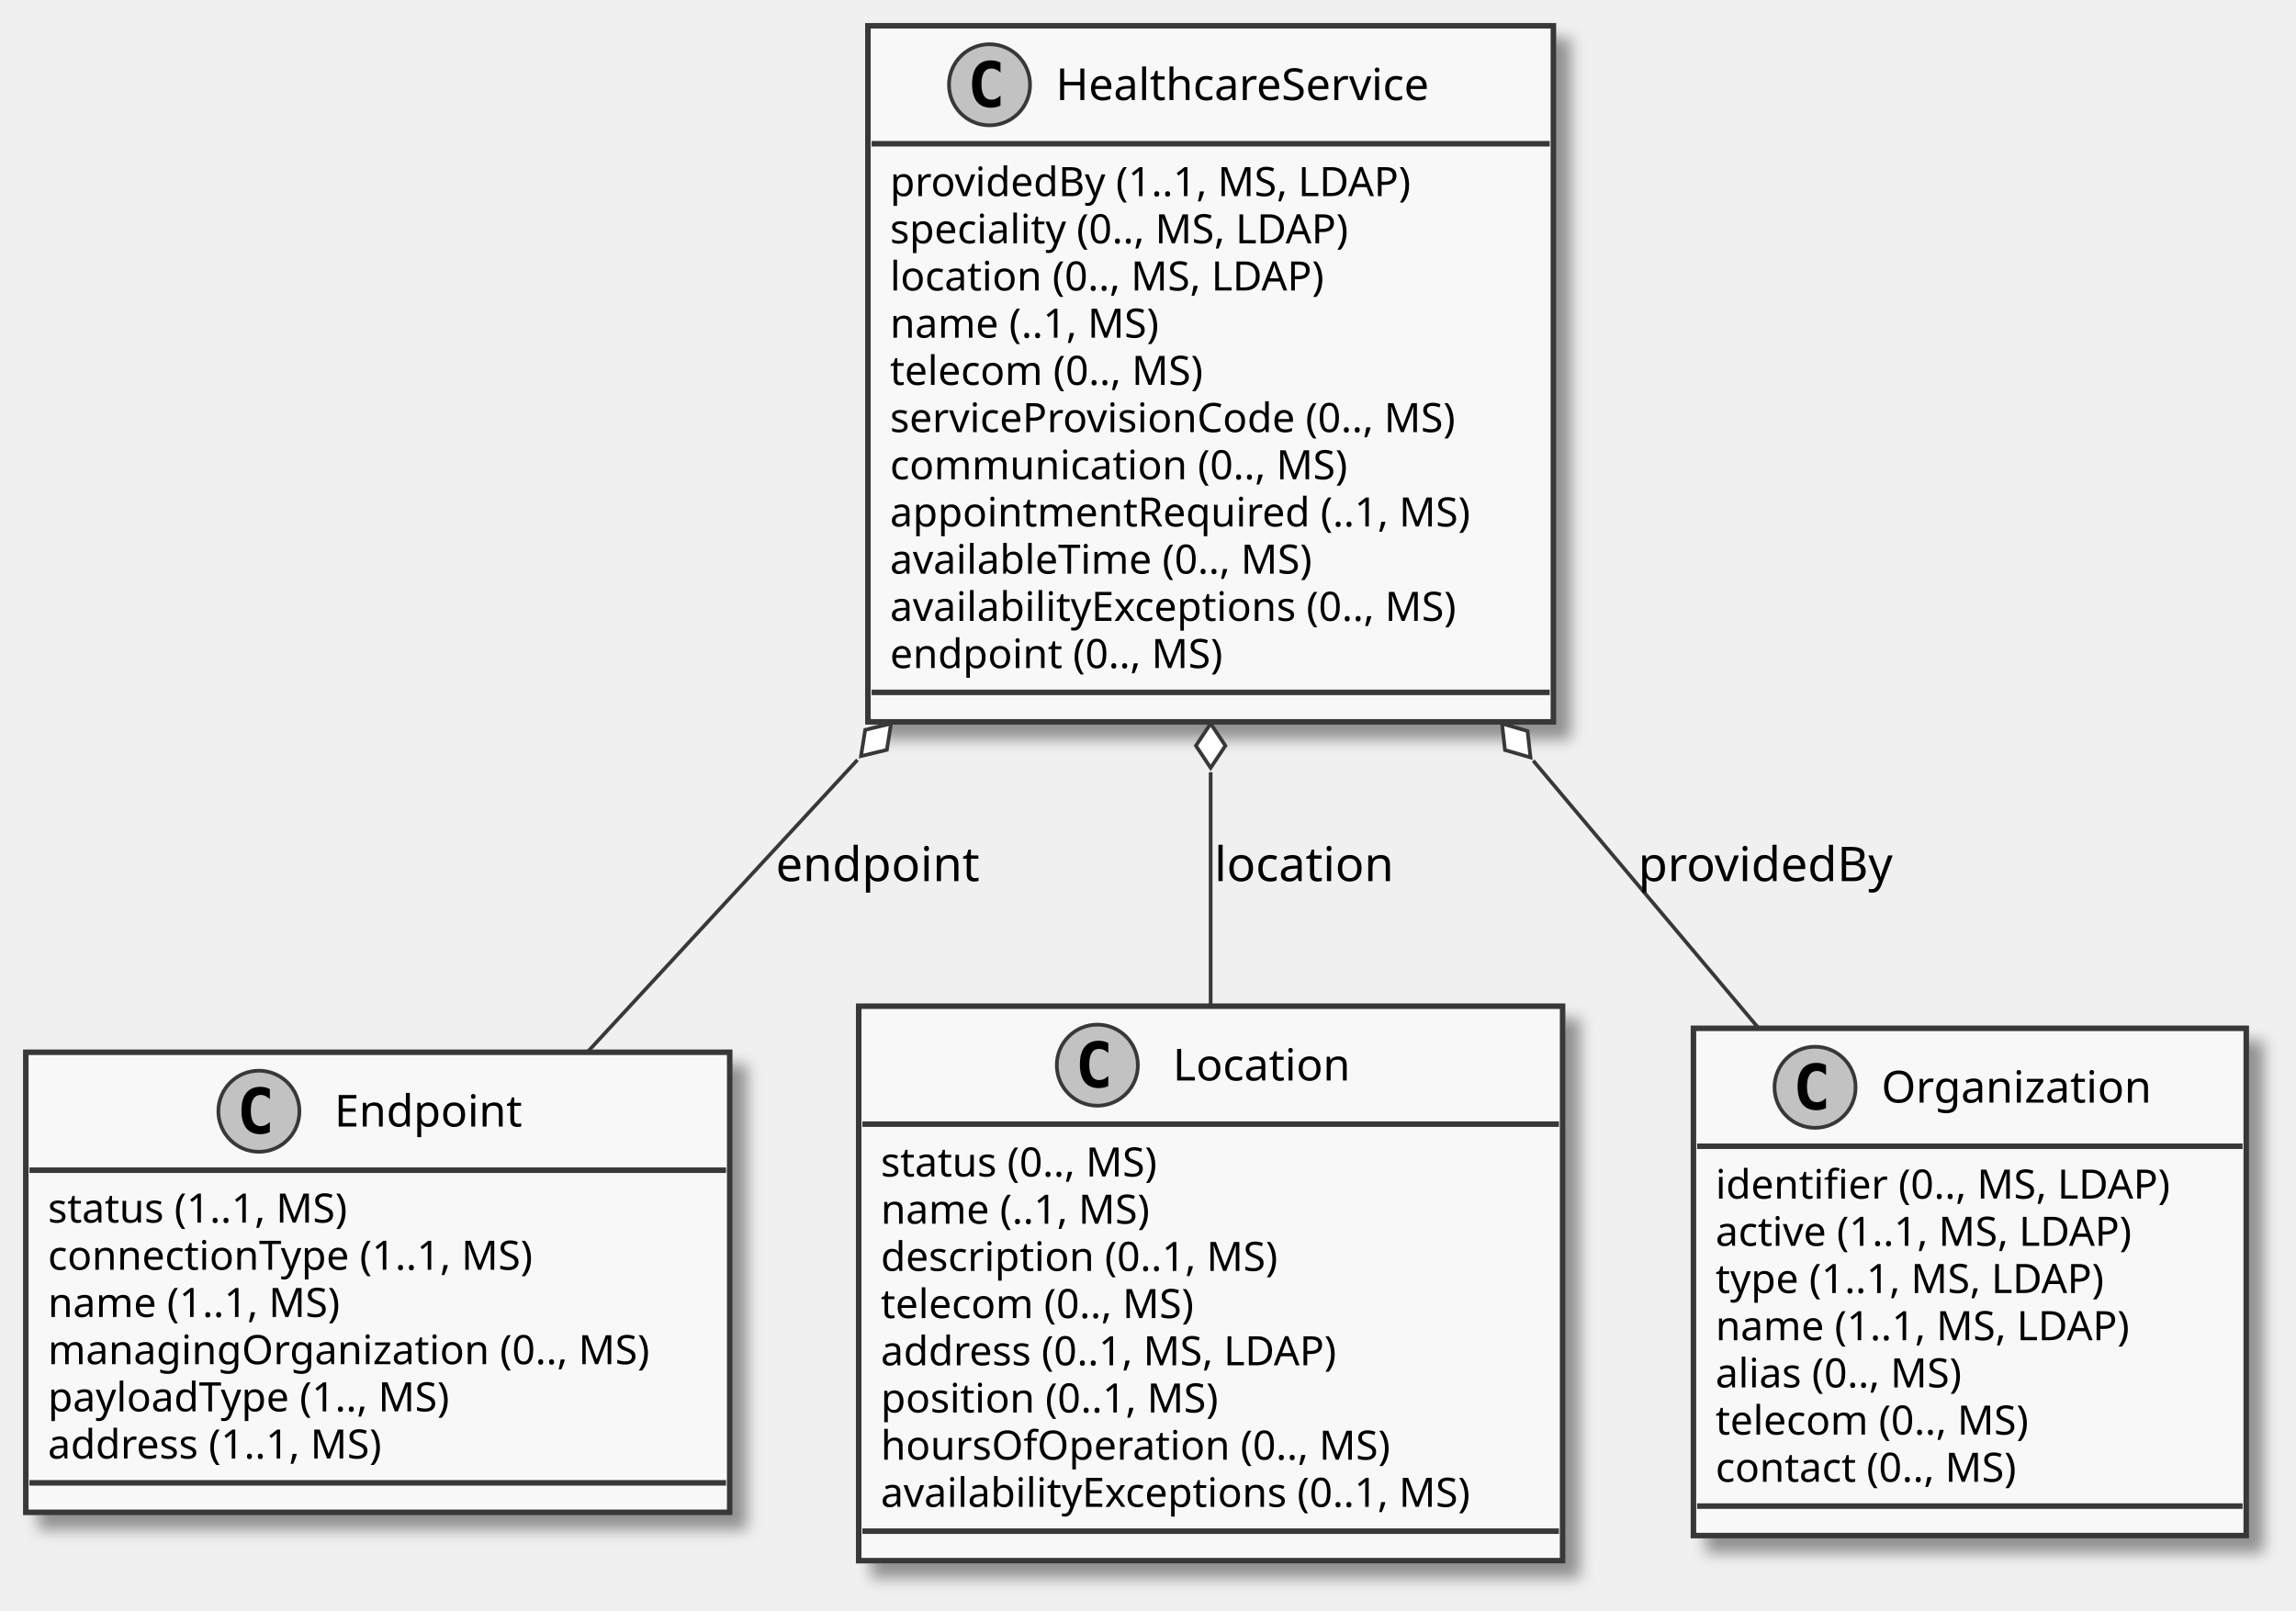
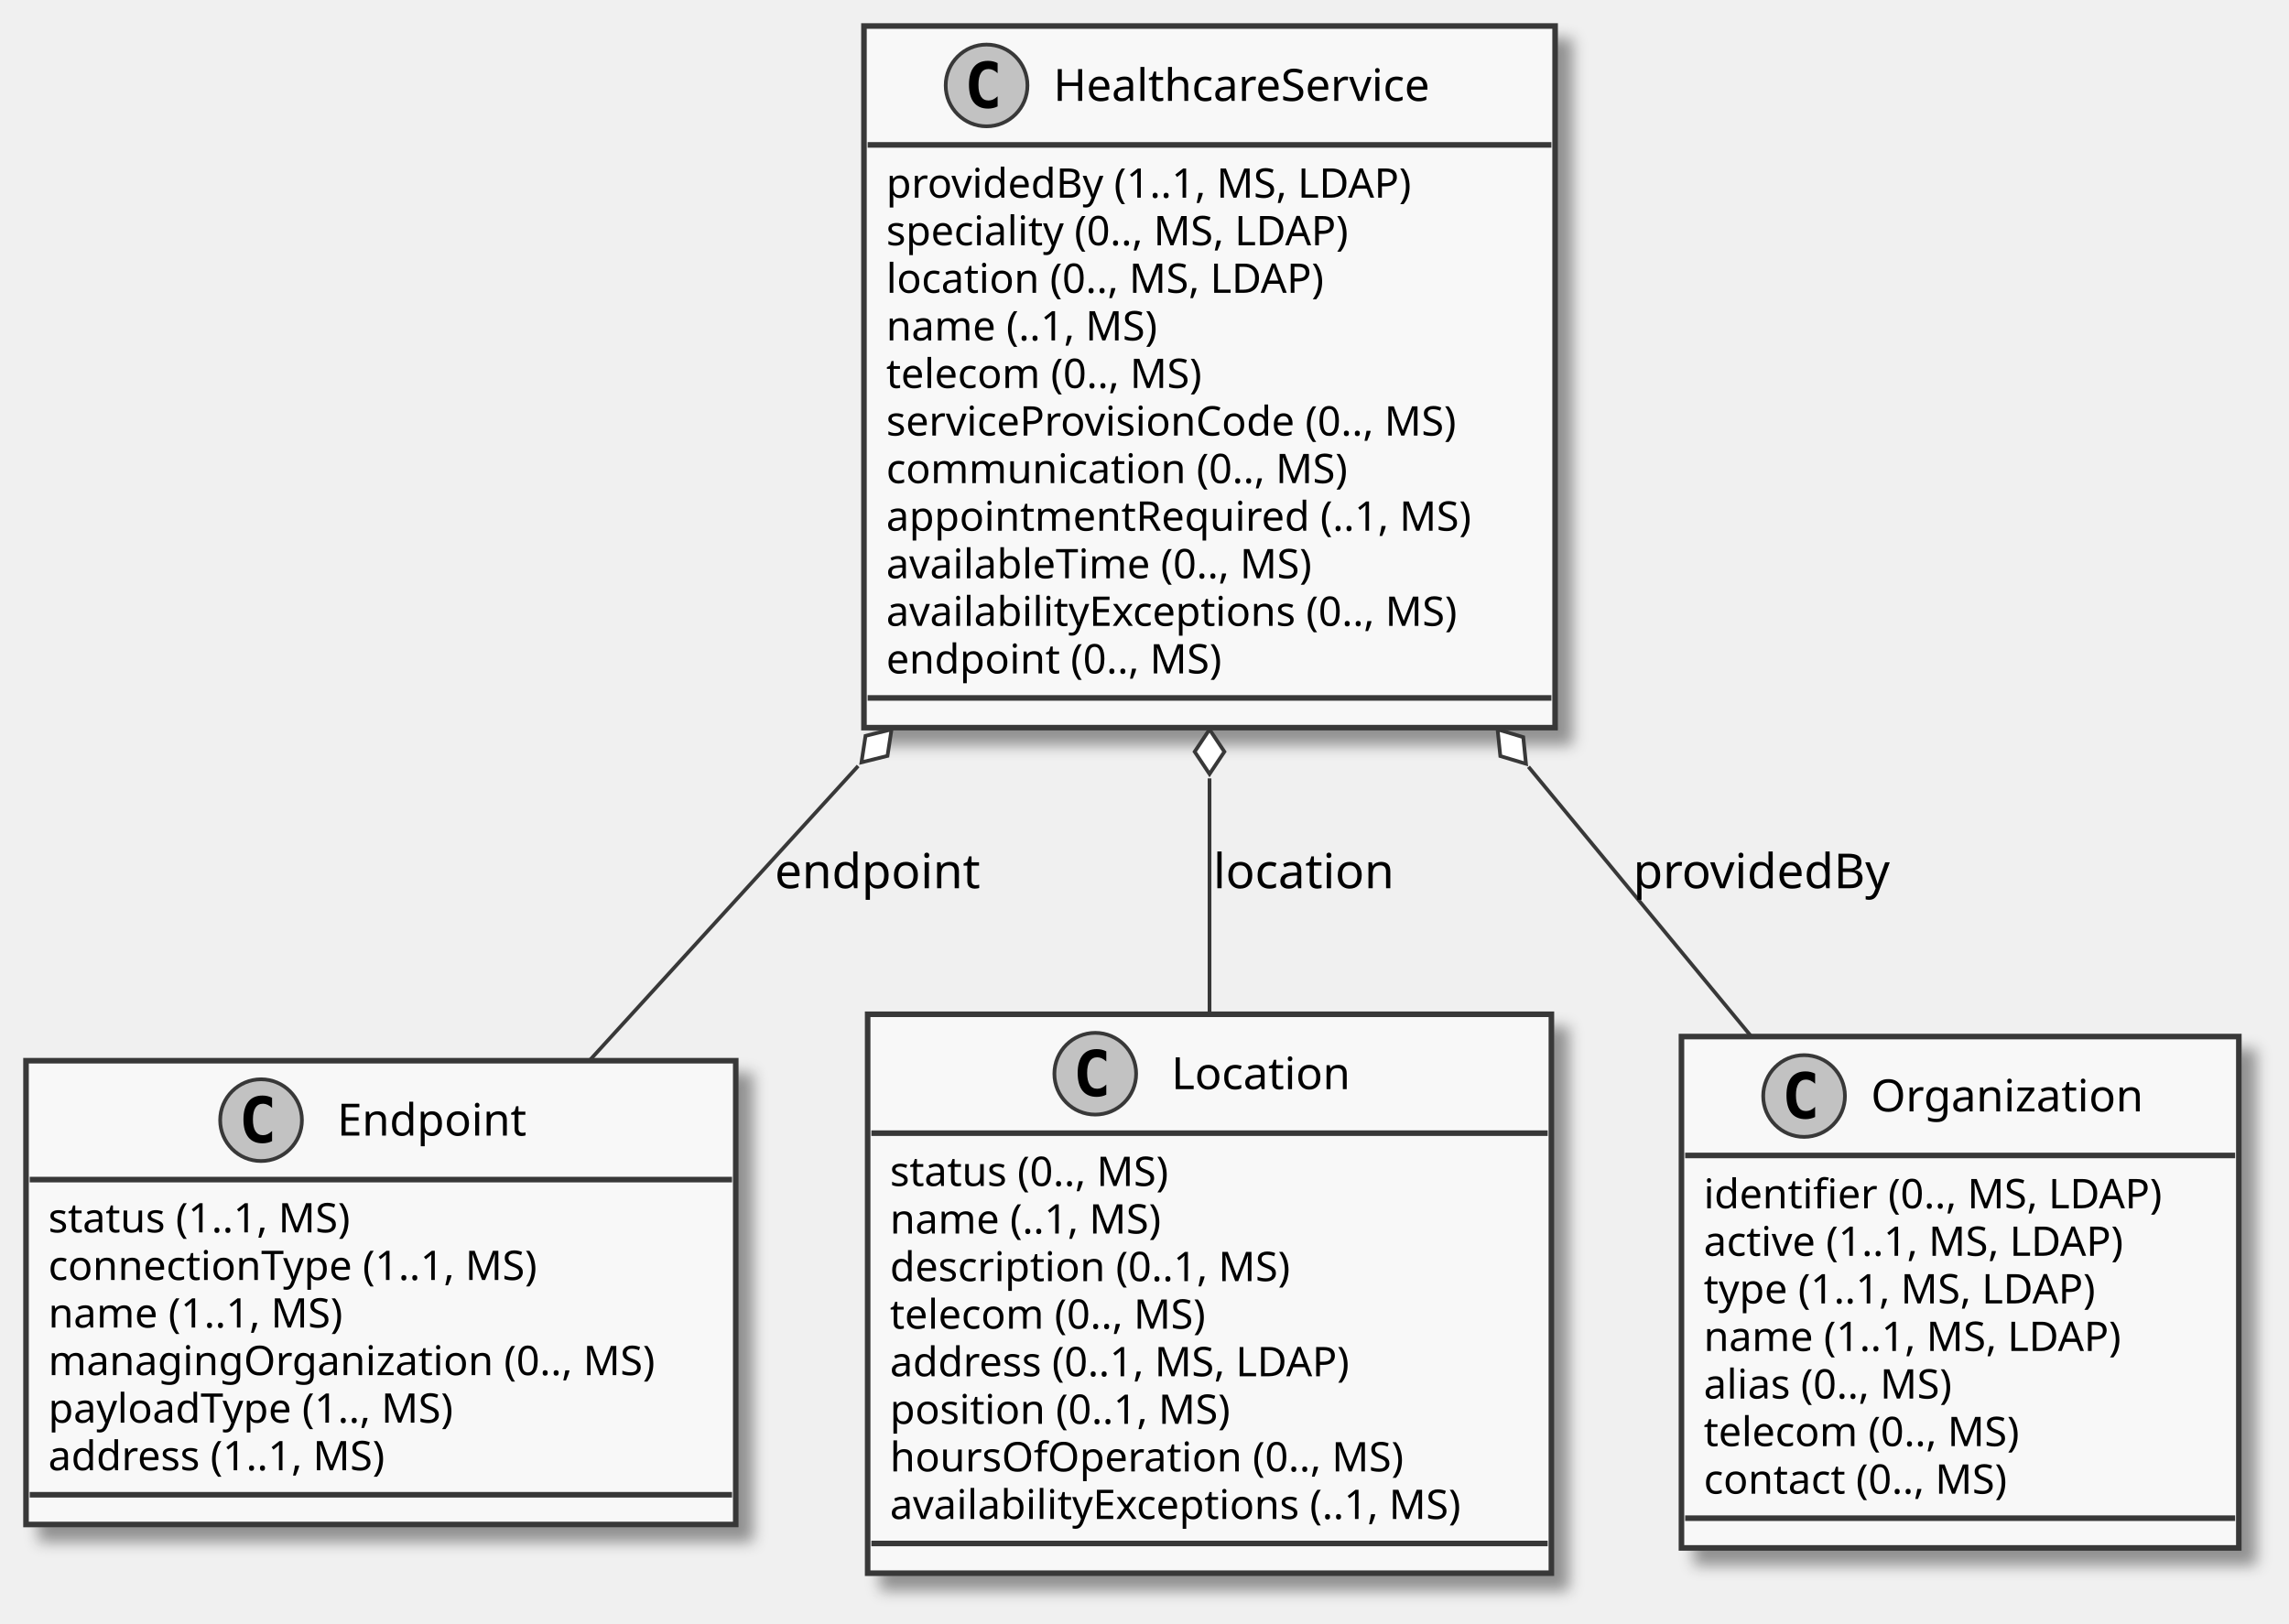
- <svg xmlns="http://www.w3.org/2000/svg" contentScriptType="application/ecmascript" contentStyleType="text/css" height="437px" preserveAspectRatio="none" style="width:623px;height:437px;background:#FFFFFF;" version="1.1" viewBox="0 0 623 437" width="623px" zoomAndPan="magnify">
+ <svg xmlns="http://www.w3.org/2000/svg" contentScriptType="application/ecmascript" contentStyleType="text/css" height="437px" preserveAspectRatio="none" style="width:616px;height:437px;background:#FFFFFF;" version="1.1" viewBox="0 0 616 437" width="616px" zoomAndPan="magnify">
  <defs>
-     <filter height="300%" id="f777v7ks8sdk8" width="300%" x="-1" y="-1">
+     <filter height="300%" id="fq9kjd0i2nsuc" width="300%" x="-1" y="-1">
      <feGaussianBlur result="blurOut" stdDeviation="2.0" />
      <feColorMatrix in="blurOut" result="blurOut2" type="matrix" values="0 0 0 0 0 0 0 0 0 0 0 0 0 0 0 0 0 0 .4 0" />
      <feOffset dx="4.0" dy="4.0" in="blurOut2" result="blurOut3" />
      <feBlend in="SourceGraphic" in2="blurOut3" mode="normal" />
    </filter>
  </defs>
  <g>
-     <rect codeLine="2" fill="#F8F8F8" filter="url(#f777v7ks8sdk8)" height="188.852" id="HealthcareService" style="stroke:#383838;stroke-width:1.5;" width="186" x="235.5" y="7" />
-     <ellipse cx="268.5" cy="23" fill="#C2C2C2" rx="11" ry="11" style="stroke:#383838;stroke-width:1.0;" />
-     <path d="M271.469,28.641 Q270.891,28.938 270.25,29.078 Q269.609,29.234 268.906,29.234 Q266.406,29.234 265.078,27.594 Q263.766,25.938 263.766,22.812 Q263.766,19.688 265.078,18.031 Q266.406,16.375 268.906,16.375 Q269.609,16.375 270.25,16.531 Q270.906,16.688 271.469,16.984 L271.469,19.703 Q270.844,19.125 270.25,18.859 Q269.656,18.578 269.031,18.578 Q267.688,18.578 267,19.656 Q266.312,20.719 266.312,22.812 Q266.312,24.906 267,25.984 Q267.688,27.047 269.031,27.047 Q269.656,27.047 270.25,26.781 Q270.844,26.5 271.469,25.922 L271.469,28.641 Z " fill="#000000" />
-     <text fill="#000000" font-family="sans-serif" font-size="12" lengthAdjust="spacing" textLength="114" x="286.5" y="27.154">HealthcareService</text>
-     <line style="stroke:#383838;stroke-width:1.5;" x1="236.5" x2="420.5" y1="39" y2="39" />
-     <text fill="#000000" font-family="sans-serif" font-size="11" lengthAdjust="spacing" textLength="158" x="241.5" y="53.21">providedBy (1..1, MS, LDAP)</text>
-     <text fill="#000000" font-family="sans-serif" font-size="11" lengthAdjust="spacing" textLength="141" x="241.5" y="66.015">speciality (0.., MS, LDAP)</text>
-     <text fill="#000000" font-family="sans-serif" font-size="11" lengthAdjust="spacing" textLength="132" x="241.5" y="78.82">location (0.., MS, LDAP)</text>
-     <text fill="#000000" font-family="sans-serif" font-size="11" lengthAdjust="spacing" textLength="84" x="241.5" y="91.624">name (..1, MS)</text>
-     <text fill="#000000" font-family="sans-serif" font-size="11" lengthAdjust="spacing" textLength="97" x="241.5" y="104.429">telecom (0.., MS)</text>
-     <text fill="#000000" font-family="sans-serif" font-size="11" lengthAdjust="spacing" textLength="174" x="241.5" y="117.234">serviceProvisionCode (0.., MS)</text>
-     <text fill="#000000" font-family="sans-serif" font-size="11" lengthAdjust="spacing" textLength="138" x="241.5" y="130.039">communication (0.., MS)</text>
-     <text fill="#000000" font-family="sans-serif" font-size="11" lengthAdjust="spacing" textLength="173" x="241.5" y="142.843">appointmentRequired (..1, MS)</text>
-     <text fill="#000000" font-family="sans-serif" font-size="11" lengthAdjust="spacing" textLength="130" x="241.5" y="155.648">availableTime (0.., MS)</text>
-     <text fill="#000000" font-family="sans-serif" font-size="11" lengthAdjust="spacing" textLength="172" x="241.5" y="168.453">availabilityExceptions (0.., MS)</text>
-     <text fill="#000000" font-family="sans-serif" font-size="11" lengthAdjust="spacing" textLength="101" x="241.5" y="181.257">endpoint (0.., MS)</text>
-     <line style="stroke:#383838;stroke-width:1.5;" x1="236.5" x2="420.5" y1="187.852" y2="187.852" />
-     <rect codeLine="15" fill="#F8F8F8" filter="url(#f777v7ks8sdk8)" height="124.828" id="Endpoint" style="stroke:#383838;stroke-width:1.5;" width="191" x="7" y="285.5" />
+     <rect codeLine="2" fill="#F8F8F8" filter="url(#fq9kjd0i2nsuc)" height="188.852" id="HealthcareService" style="stroke:#383838;stroke-width:1.5;" width="186" x="232.5" y="7" />
+     <ellipse cx="265.5" cy="23" fill="#C2C2C2" rx="11" ry="11" style="stroke:#383838;stroke-width:1.0;" />
+     <path d="M268.469,28.641 Q267.891,28.938 267.25,29.078 Q266.609,29.234 265.906,29.234 Q263.406,29.234 262.078,27.594 Q260.766,25.938 260.766,22.812 Q260.766,19.688 262.078,18.031 Q263.406,16.375 265.906,16.375 Q266.609,16.375 267.25,16.531 Q267.906,16.688 268.469,16.984 L268.469,19.703 Q267.844,19.125 267.25,18.859 Q266.656,18.578 266.031,18.578 Q264.688,18.578 264,19.656 Q263.312,20.719 263.312,22.812 Q263.312,24.906 264,25.984 Q264.688,27.047 266.031,27.047 Q266.656,27.047 267.25,26.781 Q267.844,26.5 268.469,25.922 L268.469,28.641 Z " fill="#000000" />
+     <text fill="#000000" font-family="sans-serif" font-size="12" lengthAdjust="spacing" textLength="114" x="283.5" y="27.154">HealthcareService</text>
+     <line style="stroke:#383838;stroke-width:1.5;" x1="233.5" x2="417.5" y1="39" y2="39" />
+     <text fill="#000000" font-family="sans-serif" font-size="11" lengthAdjust="spacing" textLength="158" x="238.5" y="53.21">providedBy (1..1, MS, LDAP)</text>
+     <text fill="#000000" font-family="sans-serif" font-size="11" lengthAdjust="spacing" textLength="141" x="238.5" y="66.015">speciality (0.., MS, LDAP)</text>
+     <text fill="#000000" font-family="sans-serif" font-size="11" lengthAdjust="spacing" textLength="132" x="238.5" y="78.82">location (0.., MS, LDAP)</text>
+     <text fill="#000000" font-family="sans-serif" font-size="11" lengthAdjust="spacing" textLength="84" x="238.5" y="91.624">name (..1, MS)</text>
+     <text fill="#000000" font-family="sans-serif" font-size="11" lengthAdjust="spacing" textLength="97" x="238.5" y="104.429">telecom (0.., MS)</text>
+     <text fill="#000000" font-family="sans-serif" font-size="11" lengthAdjust="spacing" textLength="174" x="238.5" y="117.234">serviceProvisionCode (0.., MS)</text>
+     <text fill="#000000" font-family="sans-serif" font-size="11" lengthAdjust="spacing" textLength="138" x="238.5" y="130.039">communication (0.., MS)</text>
+     <text fill="#000000" font-family="sans-serif" font-size="11" lengthAdjust="spacing" textLength="173" x="238.5" y="142.843">appointmentRequired (..1, MS)</text>
+     <text fill="#000000" font-family="sans-serif" font-size="11" lengthAdjust="spacing" textLength="130" x="238.5" y="155.648">availableTime (0.., MS)</text>
+     <text fill="#000000" font-family="sans-serif" font-size="11" lengthAdjust="spacing" textLength="172" x="238.5" y="168.453">availabilityExceptions (0.., MS)</text>
+     <text fill="#000000" font-family="sans-serif" font-size="11" lengthAdjust="spacing" textLength="101" x="238.5" y="181.257">endpoint (0.., MS)</text>
+     <line style="stroke:#383838;stroke-width:1.5;" x1="233.5" x2="417.5" y1="187.852" y2="187.852" />
+     <rect codeLine="15" fill="#F8F8F8" filter="url(#fq9kjd0i2nsuc)" height="124.828" id="Endpoint" style="stroke:#383838;stroke-width:1.5;" width="191" x="7" y="285.5" />
    <ellipse cx="70.25" cy="301.5" fill="#C2C2C2" rx="11" ry="11" style="stroke:#383838;stroke-width:1.0;" />
    <path d="M73.219,307.141 Q72.641,307.438 72,307.578 Q71.359,307.734 70.656,307.734 Q68.156,307.734 66.828,306.094 Q65.516,304.438 65.516,301.312 Q65.516,298.188 66.828,296.531 Q68.156,294.875 70.656,294.875 Q71.359,294.875 72,295.031 Q72.656,295.188 73.219,295.484 L73.219,298.203 Q72.594,297.625 72,297.359 Q71.406,297.078 70.781,297.078 Q69.438,297.078 68.75,298.156 Q68.062,299.219 68.062,301.312 Q68.062,303.406 68.75,304.484 Q69.438,305.547 70.781,305.547 Q71.406,305.547 72,305.281 Q72.594,305 73.219,304.422 L73.219,307.141 Z " fill="#000000" />
    <text fill="#000000" font-family="sans-serif" font-size="12" lengthAdjust="spacing" textLength="56" x="90.75" y="305.654">Endpoint</text>
    <line style="stroke:#383838;stroke-width:1.5;" x1="8" x2="197" y1="317.5" y2="317.5" />
    <text fill="#000000" font-family="sans-serif" font-size="11" lengthAdjust="spacing" textLength="95" x="13" y="331.71">status (1..1, MS)</text>
    <text fill="#000000" font-family="sans-serif" font-size="11" lengthAdjust="spacing" textLength="147" x="13" y="344.515">connectionType (1..1, MS)</text>
    <text fill="#000000" font-family="sans-serif" font-size="11" lengthAdjust="spacing" textLength="91" x="13" y="357.32">name (1..1, MS)</text>
    <text fill="#000000" font-family="sans-serif" font-size="11" lengthAdjust="spacing" textLength="179" x="13" y="370.125">managingOrganization (0.., MS)</text>
    <text fill="#000000" font-family="sans-serif" font-size="11" lengthAdjust="spacing" textLength="123" x="13" y="382.929">payloadType (1.., MS)</text>
    <text fill="#000000" font-family="sans-serif" font-size="11" lengthAdjust="spacing" textLength="106" x="13" y="395.734">address (1..1, MS)</text>
    <line style="stroke:#383838;stroke-width:1.5;" x1="8" x2="197" y1="402.328" y2="402.328" />
-     <rect codeLine="23" fill="#F8F8F8" filter="url(#f777v7ks8sdk8)" height="150.438" id="Location" style="stroke:#383838;stroke-width:1.5;" width="191" x="233" y="273" />
-     <ellipse cx="297.75" cy="289" fill="#C2C2C2" rx="11" ry="11" style="stroke:#383838;stroke-width:1.0;" />
-     <path d="M300.719,294.641 Q300.141,294.938 299.5,295.078 Q298.859,295.234 298.156,295.234 Q295.656,295.234 294.328,293.594 Q293.016,291.938 293.016,288.812 Q293.016,285.688 294.328,284.031 Q295.656,282.375 298.156,282.375 Q298.859,282.375 299.5,282.531 Q300.156,282.688 300.719,282.984 L300.719,285.703 Q300.094,285.125 299.5,284.859 Q298.906,284.578 298.281,284.578 Q296.938,284.578 296.25,285.656 Q295.562,286.719 295.562,288.812 Q295.562,290.906 296.25,291.984 Q296.938,293.047 298.281,293.047 Q298.906,293.047 299.5,292.781 Q300.094,292.5 300.719,291.922 L300.719,294.641 Z " fill="#000000" />
-     <text fill="#000000" font-family="sans-serif" font-size="12" lengthAdjust="spacing" textLength="53" x="318.25" y="293.154">Location</text>
-     <line style="stroke:#383838;stroke-width:1.5;" x1="234" x2="423" y1="305" y2="305" />
-     <text fill="#000000" font-family="sans-serif" font-size="11" lengthAdjust="spacing" textLength="88" x="239" y="319.21">status (0.., MS)</text>
-     <text fill="#000000" font-family="sans-serif" font-size="11" lengthAdjust="spacing" textLength="84" x="239" y="332.015">name (..1, MS)</text>
-     <text fill="#000000" font-family="sans-serif" font-size="11" lengthAdjust="spacing" textLength="122" x="239" y="344.82">description (0..1, MS)</text>
-     <text fill="#000000" font-family="sans-serif" font-size="11" lengthAdjust="spacing" textLength="97" x="239" y="357.625">telecom (0.., MS)</text>
-     <text fill="#000000" font-family="sans-serif" font-size="11" lengthAdjust="spacing" textLength="142" x="239" y="370.429">address (0..1, MS, LDAP)</text>
-     <text fill="#000000" font-family="sans-serif" font-size="11" lengthAdjust="spacing" textLength="104" x="239" y="383.234">position (0..1, MS)</text>
-     <text fill="#000000" font-family="sans-serif" font-size="11" lengthAdjust="spacing" textLength="154" x="239" y="396.039">hoursOfOperation (0.., MS)</text>
-     <text fill="#000000" font-family="sans-serif" font-size="11" lengthAdjust="spacing" textLength="179" x="239" y="408.843">availabilityExceptions (0..1, MS)</text>
-     <line style="stroke:#383838;stroke-width:1.5;" x1="234" x2="423" y1="415.438" y2="415.438" />
-     <rect codeLine="33" fill="#F8F8F8" filter="url(#f777v7ks8sdk8)" height="137.633" id="Organization" style="stroke:#383838;stroke-width:1.5;" width="150" x="459.5" y="279" />
-     <ellipse cx="492.5" cy="295" fill="#C2C2C2" rx="11" ry="11" style="stroke:#383838;stroke-width:1.0;" />
-     <path d="M495.469,300.641 Q494.891,300.938 494.25,301.078 Q493.609,301.234 492.906,301.234 Q490.406,301.234 489.078,299.594 Q487.766,297.938 487.766,294.812 Q487.766,291.688 489.078,290.031 Q490.406,288.375 492.906,288.375 Q493.609,288.375 494.25,288.531 Q494.906,288.688 495.469,288.984 L495.469,291.703 Q494.844,291.125 494.25,290.859 Q493.656,290.578 493.031,290.578 Q491.688,290.578 491,291.656 Q490.312,292.719 490.312,294.812 Q490.312,296.906 491,297.984 Q491.688,299.047 493.031,299.047 Q493.656,299.047 494.25,298.781 Q494.844,298.5 495.469,297.922 L495.469,300.641 Z " fill="#000000" />
-     <text fill="#000000" font-family="sans-serif" font-size="12" lengthAdjust="spacing" textLength="78" x="510.5" y="299.154">Organization</text>
-     <line style="stroke:#383838;stroke-width:1.5;" x1="460.5" x2="608.5" y1="311" y2="311" />
-     <text fill="#000000" font-family="sans-serif" font-size="11" lengthAdjust="spacing" textLength="138" x="465.5" y="325.21">identifier (0.., MS, LDAP)</text>
-     <text fill="#000000" font-family="sans-serif" font-size="11" lengthAdjust="spacing" textLength="128" x="465.5" y="338.015">active (1..1, MS, LDAP)</text>
-     <text fill="#000000" font-family="sans-serif" font-size="11" lengthAdjust="spacing" textLength="119" x="465.5" y="350.82">type (1..1, MS, LDAP)</text>
-     <text fill="#000000" font-family="sans-serif" font-size="11" lengthAdjust="spacing" textLength="127" x="465.5" y="363.625">name (1..1, MS, LDAP)</text>
-     <text fill="#000000" font-family="sans-serif" font-size="11" lengthAdjust="spacing" textLength="79" x="465.5" y="376.429">alias (0.., MS)</text>
-     <text fill="#000000" font-family="sans-serif" font-size="11" lengthAdjust="spacing" textLength="97" x="465.5" y="389.234">telecom (0.., MS)</text>
-     <text fill="#000000" font-family="sans-serif" font-size="11" lengthAdjust="spacing" textLength="93" x="465.5" y="402.039">contact (0.., MS)</text>
-     <line style="stroke:#383838;stroke-width:1.5;" x1="460.5" x2="608.5" y1="408.633" y2="408.633" />
-     <path codeLine="43" d="M416.03,206.39 C436.67,230.89 458.16,256.4 477.08,278.85 " fill="none" id="HealthcareService-backto-Organization" style="stroke:#383838;stroke-width:1.0;" />
-     <polygon fill="#FFFFFF" points="407.56,196.33,408.365,203.496,415.289,205.51,414.484,198.344,407.56,196.33" style="stroke:#383838;stroke-width:1.0;" />
-     <text fill="#000000" font-family="sans-serif" font-size="13" lengthAdjust="spacing" textLength="71" x="444.5" y="239.067">providedBy</text>
-     <path codeLine="44" d="M232.67,206.17 C207.82,233.06 181.83,261.18 159.67,285.15 " fill="none" id="HealthcareService-backto-Endpoint" style="stroke:#383838;stroke-width:1.0;" />
-     <polygon fill="#FFFFFF" points="241.77,196.33,234.761,198.023,233.627,205.145,240.637,203.452,241.77,196.33" style="stroke:#383838;stroke-width:1.0;" />
-     <text fill="#000000" font-family="sans-serif" font-size="13" lengthAdjust="spacing" textLength="56" x="210.5" y="239.067">endpoint</text>
-     <path codeLine="45" d="M328.5,209.51 C328.5,230.86 328.5,252.83 328.5,272.77 " fill="none" id="HealthcareService-backto-Location" style="stroke:#383838;stroke-width:1.0;" />
-     <polygon fill="#FFFFFF" points="328.5,196.33,324.5,202.33,328.5,208.33,332.5,202.33,328.5,196.33" style="stroke:#383838;stroke-width:1.0;" />
-     <text fill="#000000" font-family="sans-serif" font-size="13" lengthAdjust="spacing" textLength="50" x="329.5" y="239.067">location</text>
+     <rect codeLine="23" fill="#F8F8F8" filter="url(#fq9kjd0i2nsuc)" height="150.438" id="Location" style="stroke:#383838;stroke-width:1.5;" width="184" x="233.5" y="273" />
+     <ellipse cx="294.75" cy="289" fill="#C2C2C2" rx="11" ry="11" style="stroke:#383838;stroke-width:1.0;" />
+     <path d="M297.719,294.641 Q297.141,294.938 296.5,295.078 Q295.859,295.234 295.156,295.234 Q292.656,295.234 291.328,293.594 Q290.016,291.938 290.016,288.812 Q290.016,285.688 291.328,284.031 Q292.656,282.375 295.156,282.375 Q295.859,282.375 296.5,282.531 Q297.156,282.688 297.719,282.984 L297.719,285.703 Q297.094,285.125 296.5,284.859 Q295.906,284.578 295.281,284.578 Q293.938,284.578 293.25,285.656 Q292.562,286.719 292.562,288.812 Q292.562,290.906 293.25,291.984 Q293.938,293.047 295.281,293.047 Q295.906,293.047 296.5,292.781 Q297.094,292.5 297.719,291.922 L297.719,294.641 Z " fill="#000000" />
+     <text fill="#000000" font-family="sans-serif" font-size="12" lengthAdjust="spacing" textLength="53" x="315.25" y="293.154">Location</text>
+     <line style="stroke:#383838;stroke-width:1.5;" x1="234.5" x2="416.5" y1="305" y2="305" />
+     <text fill="#000000" font-family="sans-serif" font-size="11" lengthAdjust="spacing" textLength="88" x="239.5" y="319.21">status (0.., MS)</text>
+     <text fill="#000000" font-family="sans-serif" font-size="11" lengthAdjust="spacing" textLength="84" x="239.5" y="332.015">name (..1, MS)</text>
+     <text fill="#000000" font-family="sans-serif" font-size="11" lengthAdjust="spacing" textLength="122" x="239.5" y="344.82">description (0..1, MS)</text>
+     <text fill="#000000" font-family="sans-serif" font-size="11" lengthAdjust="spacing" textLength="97" x="239.5" y="357.625">telecom (0.., MS)</text>
+     <text fill="#000000" font-family="sans-serif" font-size="11" lengthAdjust="spacing" textLength="142" x="239.5" y="370.429">address (0..1, MS, LDAP)</text>
+     <text fill="#000000" font-family="sans-serif" font-size="11" lengthAdjust="spacing" textLength="104" x="239.5" y="383.234">position (0..1, MS)</text>
+     <text fill="#000000" font-family="sans-serif" font-size="11" lengthAdjust="spacing" textLength="154" x="239.5" y="396.039">hoursOfOperation (0.., MS)</text>
+     <text fill="#000000" font-family="sans-serif" font-size="11" lengthAdjust="spacing" textLength="172" x="239.5" y="408.843">availabilityExceptions (..1, MS)</text>
+     <line style="stroke:#383838;stroke-width:1.5;" x1="234.5" x2="416.5" y1="415.438" y2="415.438" />
+     <rect codeLine="33" fill="#F8F8F8" filter="url(#fq9kjd0i2nsuc)" height="137.633" id="Organization" style="stroke:#383838;stroke-width:1.5;" width="150" x="452.5" y="279" />
+     <ellipse cx="485.5" cy="295" fill="#C2C2C2" rx="11" ry="11" style="stroke:#383838;stroke-width:1.0;" />
+     <path d="M488.469,300.641 Q487.891,300.938 487.25,301.078 Q486.609,301.234 485.906,301.234 Q483.406,301.234 482.078,299.594 Q480.766,297.938 480.766,294.812 Q480.766,291.688 482.078,290.031 Q483.406,288.375 485.906,288.375 Q486.609,288.375 487.25,288.531 Q487.906,288.688 488.469,288.984 L488.469,291.703 Q487.844,291.125 487.25,290.859 Q486.656,290.578 486.031,290.578 Q484.688,290.578 484,291.656 Q483.312,292.719 483.312,294.812 Q483.312,296.906 484,297.984 Q484.688,299.047 486.031,299.047 Q486.656,299.047 487.25,298.781 Q487.844,298.5 488.469,297.922 L488.469,300.641 Z " fill="#000000" />
+     <text fill="#000000" font-family="sans-serif" font-size="12" lengthAdjust="spacing" textLength="78" x="503.5" y="299.154">Organization</text>
+     <line style="stroke:#383838;stroke-width:1.5;" x1="453.5" x2="601.5" y1="311" y2="311" />
+     <text fill="#000000" font-family="sans-serif" font-size="11" lengthAdjust="spacing" textLength="138" x="458.5" y="325.21">identifier (0.., MS, LDAP)</text>
+     <text fill="#000000" font-family="sans-serif" font-size="11" lengthAdjust="spacing" textLength="128" x="458.5" y="338.015">active (1..1, MS, LDAP)</text>
+     <text fill="#000000" font-family="sans-serif" font-size="11" lengthAdjust="spacing" textLength="119" x="458.5" y="350.82">type (1..1, MS, LDAP)</text>
+     <text fill="#000000" font-family="sans-serif" font-size="11" lengthAdjust="spacing" textLength="127" x="458.5" y="363.625">name (1..1, MS, LDAP)</text>
+     <text fill="#000000" font-family="sans-serif" font-size="11" lengthAdjust="spacing" textLength="79" x="458.5" y="376.429">alias (0.., MS)</text>
+     <text fill="#000000" font-family="sans-serif" font-size="11" lengthAdjust="spacing" textLength="97" x="458.5" y="389.234">telecom (0.., MS)</text>
+     <text fill="#000000" font-family="sans-serif" font-size="11" lengthAdjust="spacing" textLength="93" x="458.5" y="402.039">contact (0.., MS)</text>
+     <line style="stroke:#383838;stroke-width:1.5;" x1="453.5" x2="601.5" y1="408.633" y2="408.633" />
+     <path codeLine="43" d="M411.33,206.39 C431.57,230.89 452.65,256.4 471.2,278.85 " fill="none" id="HealthcareService-backto-Organization" style="stroke:#383838;stroke-width:1.0;" />
+     <polygon fill="#FFFFFF" points="403.02,196.33,403.758,203.503,410.663,205.581,409.925,198.408,403.02,196.33" style="stroke:#383838;stroke-width:1.0;" />
+     <text fill="#000000" font-family="sans-serif" font-size="13" lengthAdjust="spacing" textLength="71" x="439.5" y="239.067">providedBy</text>
+     <path codeLine="44" d="M230.94,206.17 C206.42,233.06 180.78,261.18 158.91,285.15 " fill="none" id="HealthcareService-backto-Endpoint" style="stroke:#383838;stroke-width:1.0;" />
+     <polygon fill="#FFFFFF" points="239.92,196.33,232.921,198.067,231.833,205.196,238.832,203.458,239.92,196.33" style="stroke:#383838;stroke-width:1.0;" />
+     <text fill="#000000" font-family="sans-serif" font-size="13" lengthAdjust="spacing" textLength="56" x="208.5" y="239.067">endpoint</text>
+     <path codeLine="45" d="M325.5,209.51 C325.5,230.86 325.5,252.83 325.5,272.77 " fill="none" id="HealthcareService-backto-Location" style="stroke:#383838;stroke-width:1.0;" />
+     <polygon fill="#FFFFFF" points="325.5,196.33,321.5,202.33,325.5,208.33,329.5,202.33,325.5,196.33" style="stroke:#383838;stroke-width:1.0;" />
+     <text fill="#000000" font-family="sans-serif" font-size="13" lengthAdjust="spacing" textLength="50" x="326.5" y="239.067">location</text>
  </g>
</svg>
